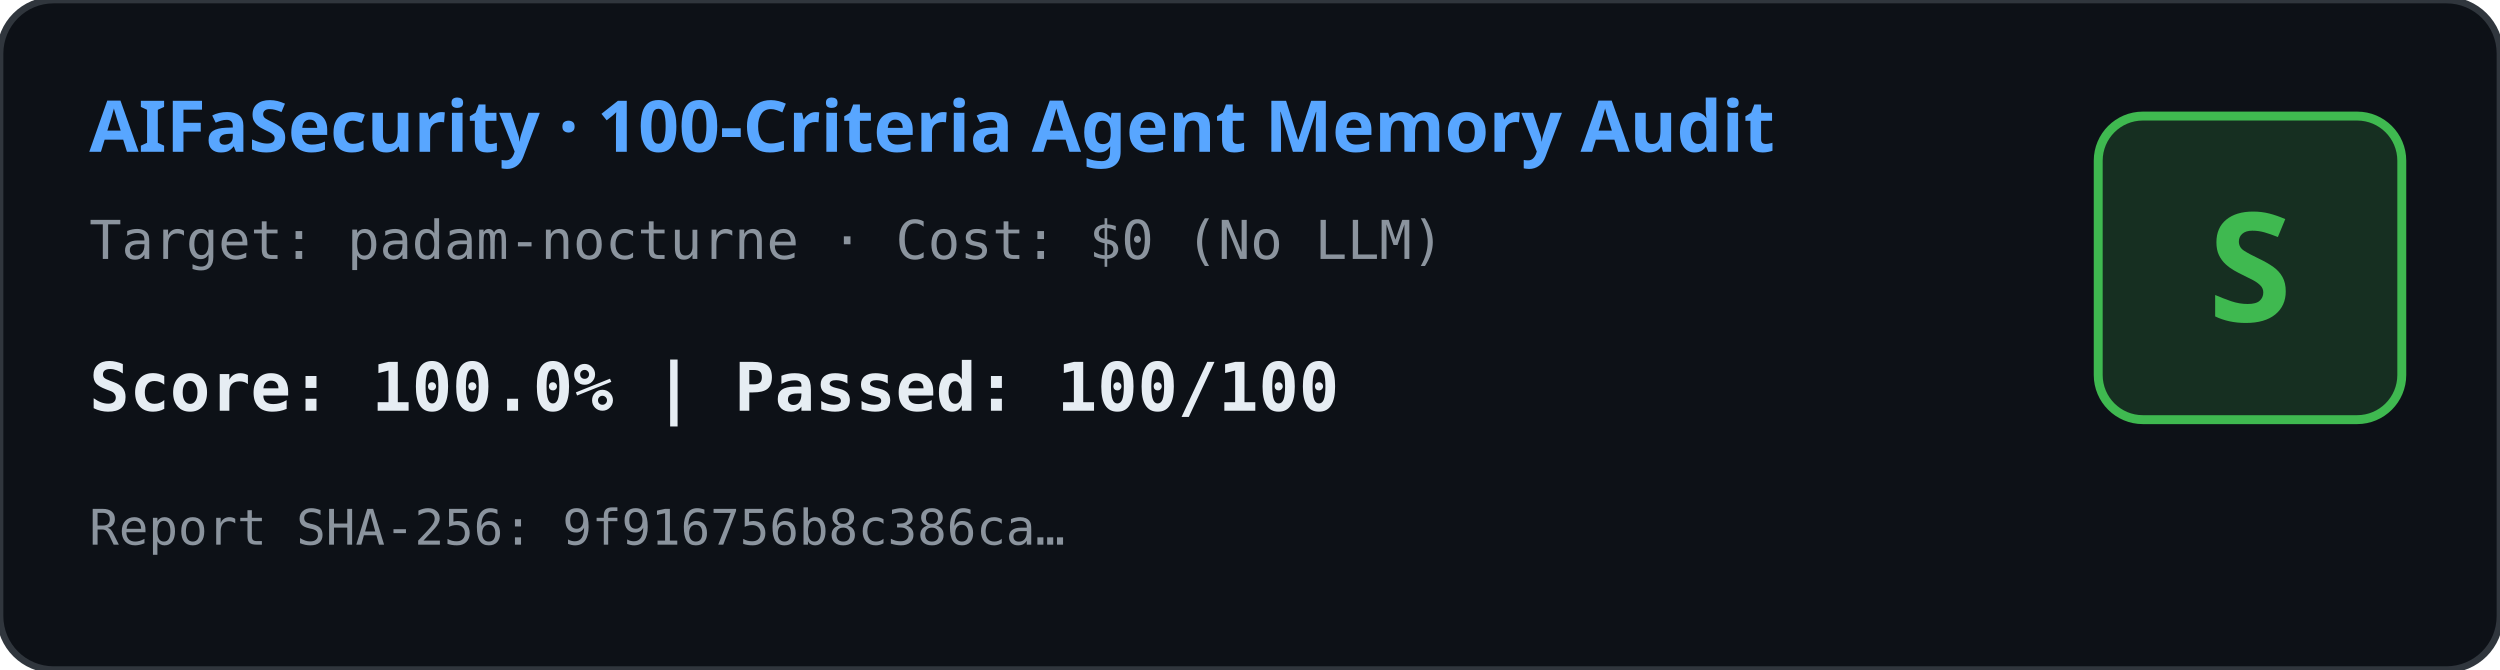
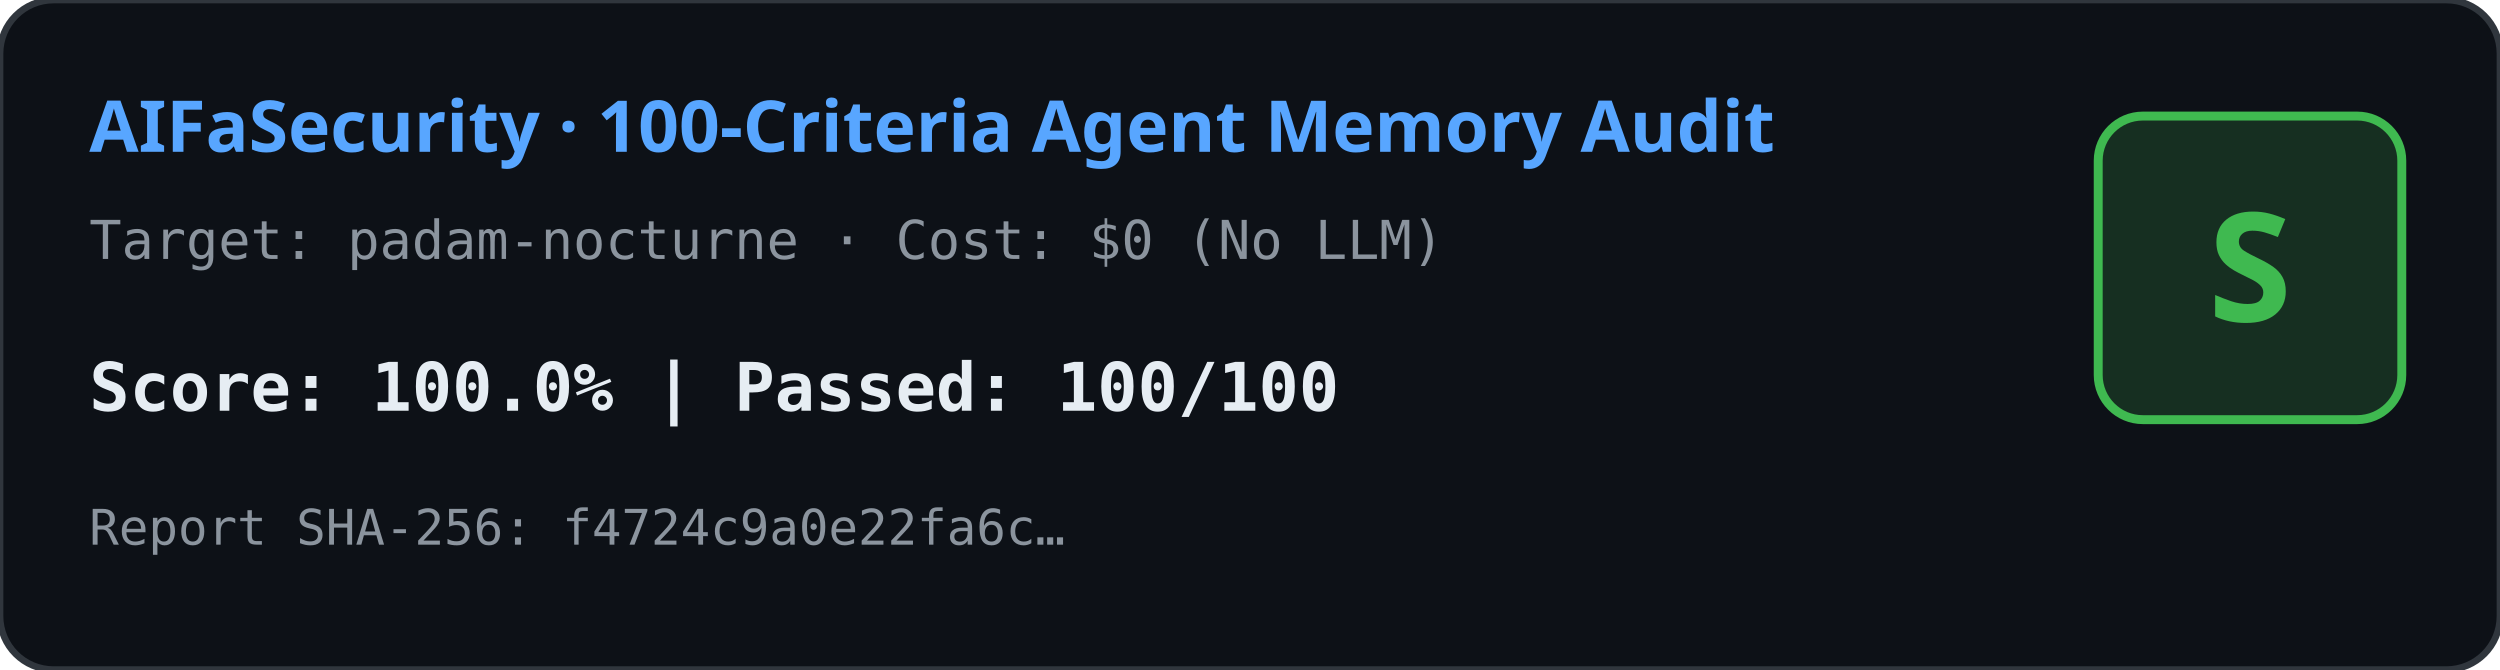
<svg xmlns="http://www.w3.org/2000/svg" width="560" height="150" viewBox="0 0 560 150" role="img" aria-label="AIFaSecurity Benchmark Badge">
  <rect width="560" height="150" rx="12" fill="#0d1117" stroke="#30363d" stroke-width="1.5" />
  <text x="20" y="34" fill="#58a6ff" font-family="system-ui,sans-serif" font-size="16" font-weight="700">AIFaSecurity · 100-Criteria Agent Memory Audit</text>
  <text x="20" y="58" fill="#8b949e" font-family="monospace" font-size="12">Target: padam-nocturne · Cost: $0 (No LLM)</text>
  <text x="20" y="92" fill="#e6edf3" font-family="monospace" font-size="15" font-weight="700">Score: 100.0%   |   Passed: 100/100</text>
-   <text x="20" y="122" fill="#8b949e" font-family="monospace" font-size="11">Report SHA-256: 9f916756b8c386ca…</text>
+   <text x="20" y="122" fill="#8b949e" font-family="monospace" font-size="11">Report SHA-256: f4724c9a0e22fa6c…</text>
  <rect x="470" y="26" width="68" height="68" rx="10" fill="#3fb950" fill-opacity="0.18" stroke="#3fb950" stroke-width="2" />
  <text x="504" y="72" text-anchor="middle" fill="#3fb950" font-family="system-ui,sans-serif" font-size="34" font-weight="800">S</text>
</svg>
